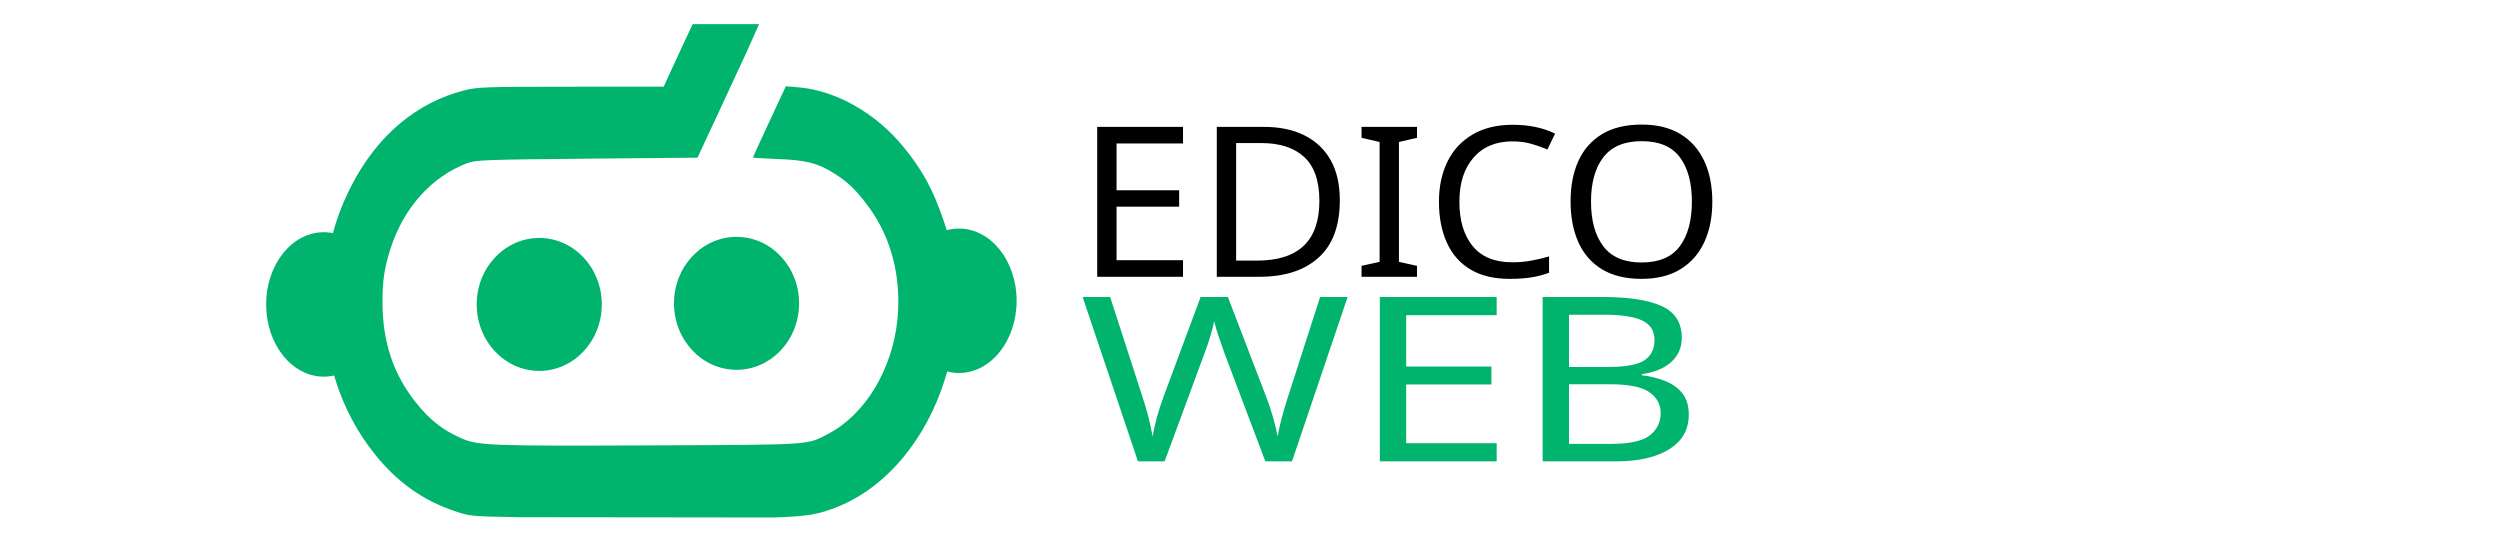
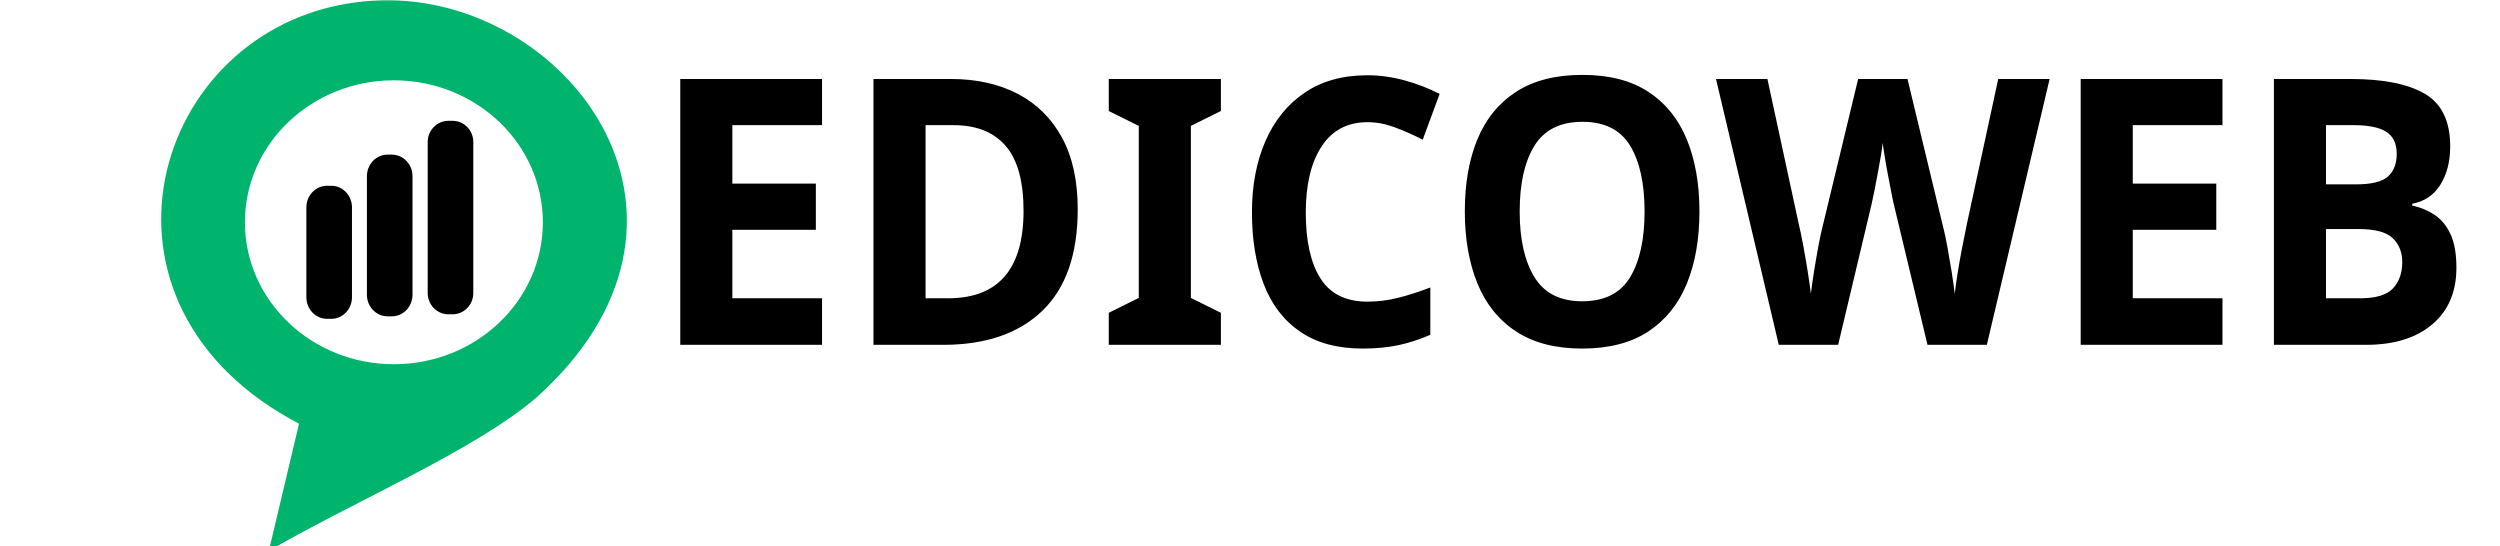
<svg xmlns="http://www.w3.org/2000/svg" version="1.1" id="svg2" width="2614" height="570" viewBox="0 0 2614 570">
  <defs id="defs6" />
  <g id="g8">
-     <g id="g5740-2-5" style="fill:#01b46d;fill-opacity:1" transform="matrix(2.055176,0,0,2.567089,1554.684,-1489.617)">
-       <path style="opacity:1;fill:#01b46d;fill-opacity:1;stroke-width:0.75" d="m -408.138,597.051 c -2.237,3.816 -5.547,9.542 -7.356,12.726 l -3.29,5.788 -47.132,0.024 c -43.897,0.022 -47.629,0.126 -54.375,1.502 -24.135,4.926 -43.881,18.164 -56.994,38.206 -9.128,13.952 -13.599,28.157 -14.186,45.065 -0.865,24.926 7.919,47.133 25.67,64.897 11.405,11.414 24.662,18.951 40.922,23.268 7.65,2.031 8.452,2.09 32.346,2.403 l 129.081,0.124 c 17.936,-0.447 23.45,-1.189 33.645,-4.531 29.142,-9.553 51.735,-35.01 58.159,-65.535 1.706,-8.107 1.855,-10.154 1.5,-20.625 -0.444,-13.091 -1.864,-20.018 -6.161,-30.057 -5.566,-13.005 -10.914,-20.85 -20.725,-30.405 -14.006,-13.639 -34.188,-22.767 -53.195,-24.057 l -6.445,-0.438 -8.368,14.388 c -4.602,7.913 -8.368,14.499 -8.368,14.634 0,0.135 5.822,0.421 12.938,0.636 14.184,0.428 20.049,1.627 28.286,5.785 7.085,3.576 10.758,6.388 17.102,13.09 11.95,12.624 17.34,29.116 15.185,46.46 -2.519,20.275 -16.412,38.703 -35.069,46.517 -11.256,4.715 -6.704,4.477 -91.317,4.772 -80.088,0.279 -86.817,0.082 -95.126,-2.789 -9.835,-3.399 -16.477,-7.581 -23.753,-14.956 -11.307,-11.461 -16.694,-24.543 -16.71,-40.58 -0.009,-8.724 0.961,-13.984 3.975,-21.561 6.713,-16.874 21.042,-29.66 39.391,-35.146 4.06,-1.214 9.668,-1.376 60.688,-1.753 l 56.215,-0.415 12.23,-21 c 6.726,-11.55 12.691,-21.844 13.256,-22.875 0.564,-1.031 2.105,-3.816 3.424,-6.188 l 2.398,-4.312 h -16.888 -16.888 z" id="path5053-0-4" />
-       <ellipse style="opacity:1;fill:#01b46d;fill-opacity:1;stroke:none;stroke-width:0.636" id="path5312-0-58" cx="-268.568" cy="-702.784" transform="scale(1,-1)" rx="29.32" ry="29.418" />
-       <ellipse style="opacity:1;fill:#01b46d;fill-opacity:1;stroke:none;stroke-width:0.636" id="path5312-5-8-9" cx="-591.751" cy="-704.273" transform="scale(1,-1)" rx="29.32" ry="29.418" />
-       <ellipse style="fill:#01b46d;fill-opacity:1;fill-rule:evenodd;stroke-width:0.409" id="path1836" cx="-482.121" cy="704.271" rx="31.826" ry="27.077" />
-       <ellipse style="fill:#01b46d;fill-opacity:1;fill-rule:evenodd;stroke-width:0.409" id="path1836-9" cx="-381.747" cy="703.827" rx="31.826" ry="27.077" />
-     </g>
-     <text xml:space="preserve" style="font-style:normal;font-variant:normal;font-weight:normal;font-stretch:normal;font-size:271.482px;line-height:1.25;font-family:'Eras Bold ITC';-inkscape-font-specification:'Eras Bold ITC, Normal';font-variant-ligatures:normal;font-variant-caps:normal;font-variant-numeric:normal;font-variant-east-asian:normal;fill:#01b46d;fill-opacity:1;stroke:none;stroke-width:7.594" x="1000.421" y="544.068" id="text13912-3-1" transform="scale(1.127829,0.8866591)">
-       <tspan id="tspan13910-3-6" style="font-style:normal;font-variant:normal;font-weight:normal;font-stretch:normal;font-size:271.482px;font-family:'Eras Bold ITC';-inkscape-font-specification:'Eras Bold ITC, Normal';font-variant-ligatures:normal;font-variant-caps:normal;font-variant-numeric:normal;font-variant-east-asian:normal;fill:#01b46d;fill-opacity:1;stroke-width:7.594" x="1000.421" y="544.068">WEB</tspan>
+     <text xml:space="preserve" style="font-style:normal;font-variant:normal;font-weight:normal;font-stretch:normal;font-size:374.762px;line-height:1.25;font-family:'Agency FB';-inkscape-font-specification:'Agency FB, Normal';font-variant-ligatures:normal;font-variant-caps:normal;font-variant-numeric:normal;font-variant-east-asian:normal;fill:#000000;fill-opacity:1;stroke:none;stroke-width:10.483" x="705.162" y="347.078" id="text13912-3-1" transform="scale(0.9626184,1.038833)">
+       <tspan id="tspan13910-3-6" style="font-style:normal;font-variant:normal;font-weight:bold;font-stretch:normal;font-size:374.762px;font-family:Aharoni;-inkscape-font-specification:'Aharoni, Bold';font-variant-ligatures:normal;font-variant-caps:normal;font-variant-numeric:normal;font-variant-east-asian:normal;fill:#000000;fill-opacity:1;stroke-width:10.483" x="705.162" y="347.078">EDICOWEB</tspan>
    </text>
-     <text xml:space="preserve" style="font-style:normal;font-variant:normal;font-weight:normal;font-stretch:normal;font-size:222.178px;line-height:1.25;font-family:'Eras Bold ITC';-inkscape-font-specification:'Eras Bold ITC, Normal';font-variant-ligatures:normal;font-variant-caps:normal;font-variant-numeric:normal;font-variant-east-asian:normal;fill:#000000;fill-opacity:1;stroke:none;stroke-width:4.894" x="1111.875" y="292.916" id="text13912-3-1-7" transform="scale(1.012182,0.9879649)">
-       <tspan id="tspan13910-3-6-1" style="font-style:normal;font-variant:normal;font-weight:normal;font-stretch:normal;font-size:222.178px;font-family:'Eras Bold ITC';-inkscape-font-specification:'Eras Bold ITC, Normal';font-variant-ligatures:normal;font-variant-caps:normal;font-variant-numeric:normal;font-variant-east-asian:normal;fill:#000000;stroke-width:4.894" x="1111.875" y="292.916">EDICO</tspan>
+     <text xml:space="preserve" style="font-style:normal;font-variant:normal;font-weight:normal;font-stretch:normal;font-size:368.16px;line-height:1.25;font-family:'Agency FB';-inkscape-font-specification:'Agency FB, Normal';font-variant-ligatures:normal;font-variant-caps:normal;font-variant-numeric:normal;font-variant-east-asian:normal;fill:#000000;fill-opacity:1;stroke:none;stroke-width:8.11" x="716.162" y="33.854" id="text13912-3-1-7" transform="scale(1.002987,0.9970218)">
+       <tspan id="tspan13910-3-6-1" style="font-style:normal;font-variant:normal;font-weight:normal;font-stretch:normal;font-size:368.16px;font-family:'Agency FB';-inkscape-font-specification:'Agency FB, Normal';font-variant-ligatures:normal;font-variant-caps:normal;font-variant-numeric:normal;font-variant-east-asian:normal;fill:#000000;stroke-width:8.11" x="716.162" y="33.854" />
    </text>
+     <path id="path38128-3" style="fill:#01b46d;fill-opacity:1;stroke:#01b46d;stroke-width:4.965px;stroke-linecap:butt;stroke-linejoin:miter;stroke-opacity:1" d="m 408.512,2.8 c -12.552,-0.169 -25.2,0.598 -37.834,2.354 C 160.817,33.692 77.077,318.522 315.508,441.706 L 284.856,570.913 C 376.254,518.827 496.107,467.699 558.677,414.297 764.155,230.713 596.787,5.339 408.512,2.8 Z m 3.339,78.697 c 87.396,0.002 158.242,67.568 158.24,150.911 -0.003,83.34 -70.847,150.9 -158.24,150.902 -87.392,-0.002 -158.237,-67.562 -158.24,-150.902 -0.003,-83.344 70.844,-150.909 158.24,-150.911 z" />
+     <rect style="fill:#000000;fill-opacity:1;stroke:none;stroke-width:5.521;stroke-opacity:1" id="rect40190-4" width="47.683" height="139.119" x="320.345" y="194.249" rx="21.598" ry="22.583" />
+     <rect style="fill:#000000;fill-opacity:1;stroke:none;stroke-width:6.087;stroke-opacity:1" id="rect40190-8-19" width="47.683" height="169.077" x="383.644" y="161.678" rx="21.598" ry="22.601" />
+     <rect style="fill:#000000;fill-opacity:1;stroke:none;stroke-width:6.658;stroke-opacity:1" id="rect40190-8-1-8" width="47.683" height="202.3" x="447.2" y="126.322" rx="21.598" ry="22.197" />
  </g>
</svg>
